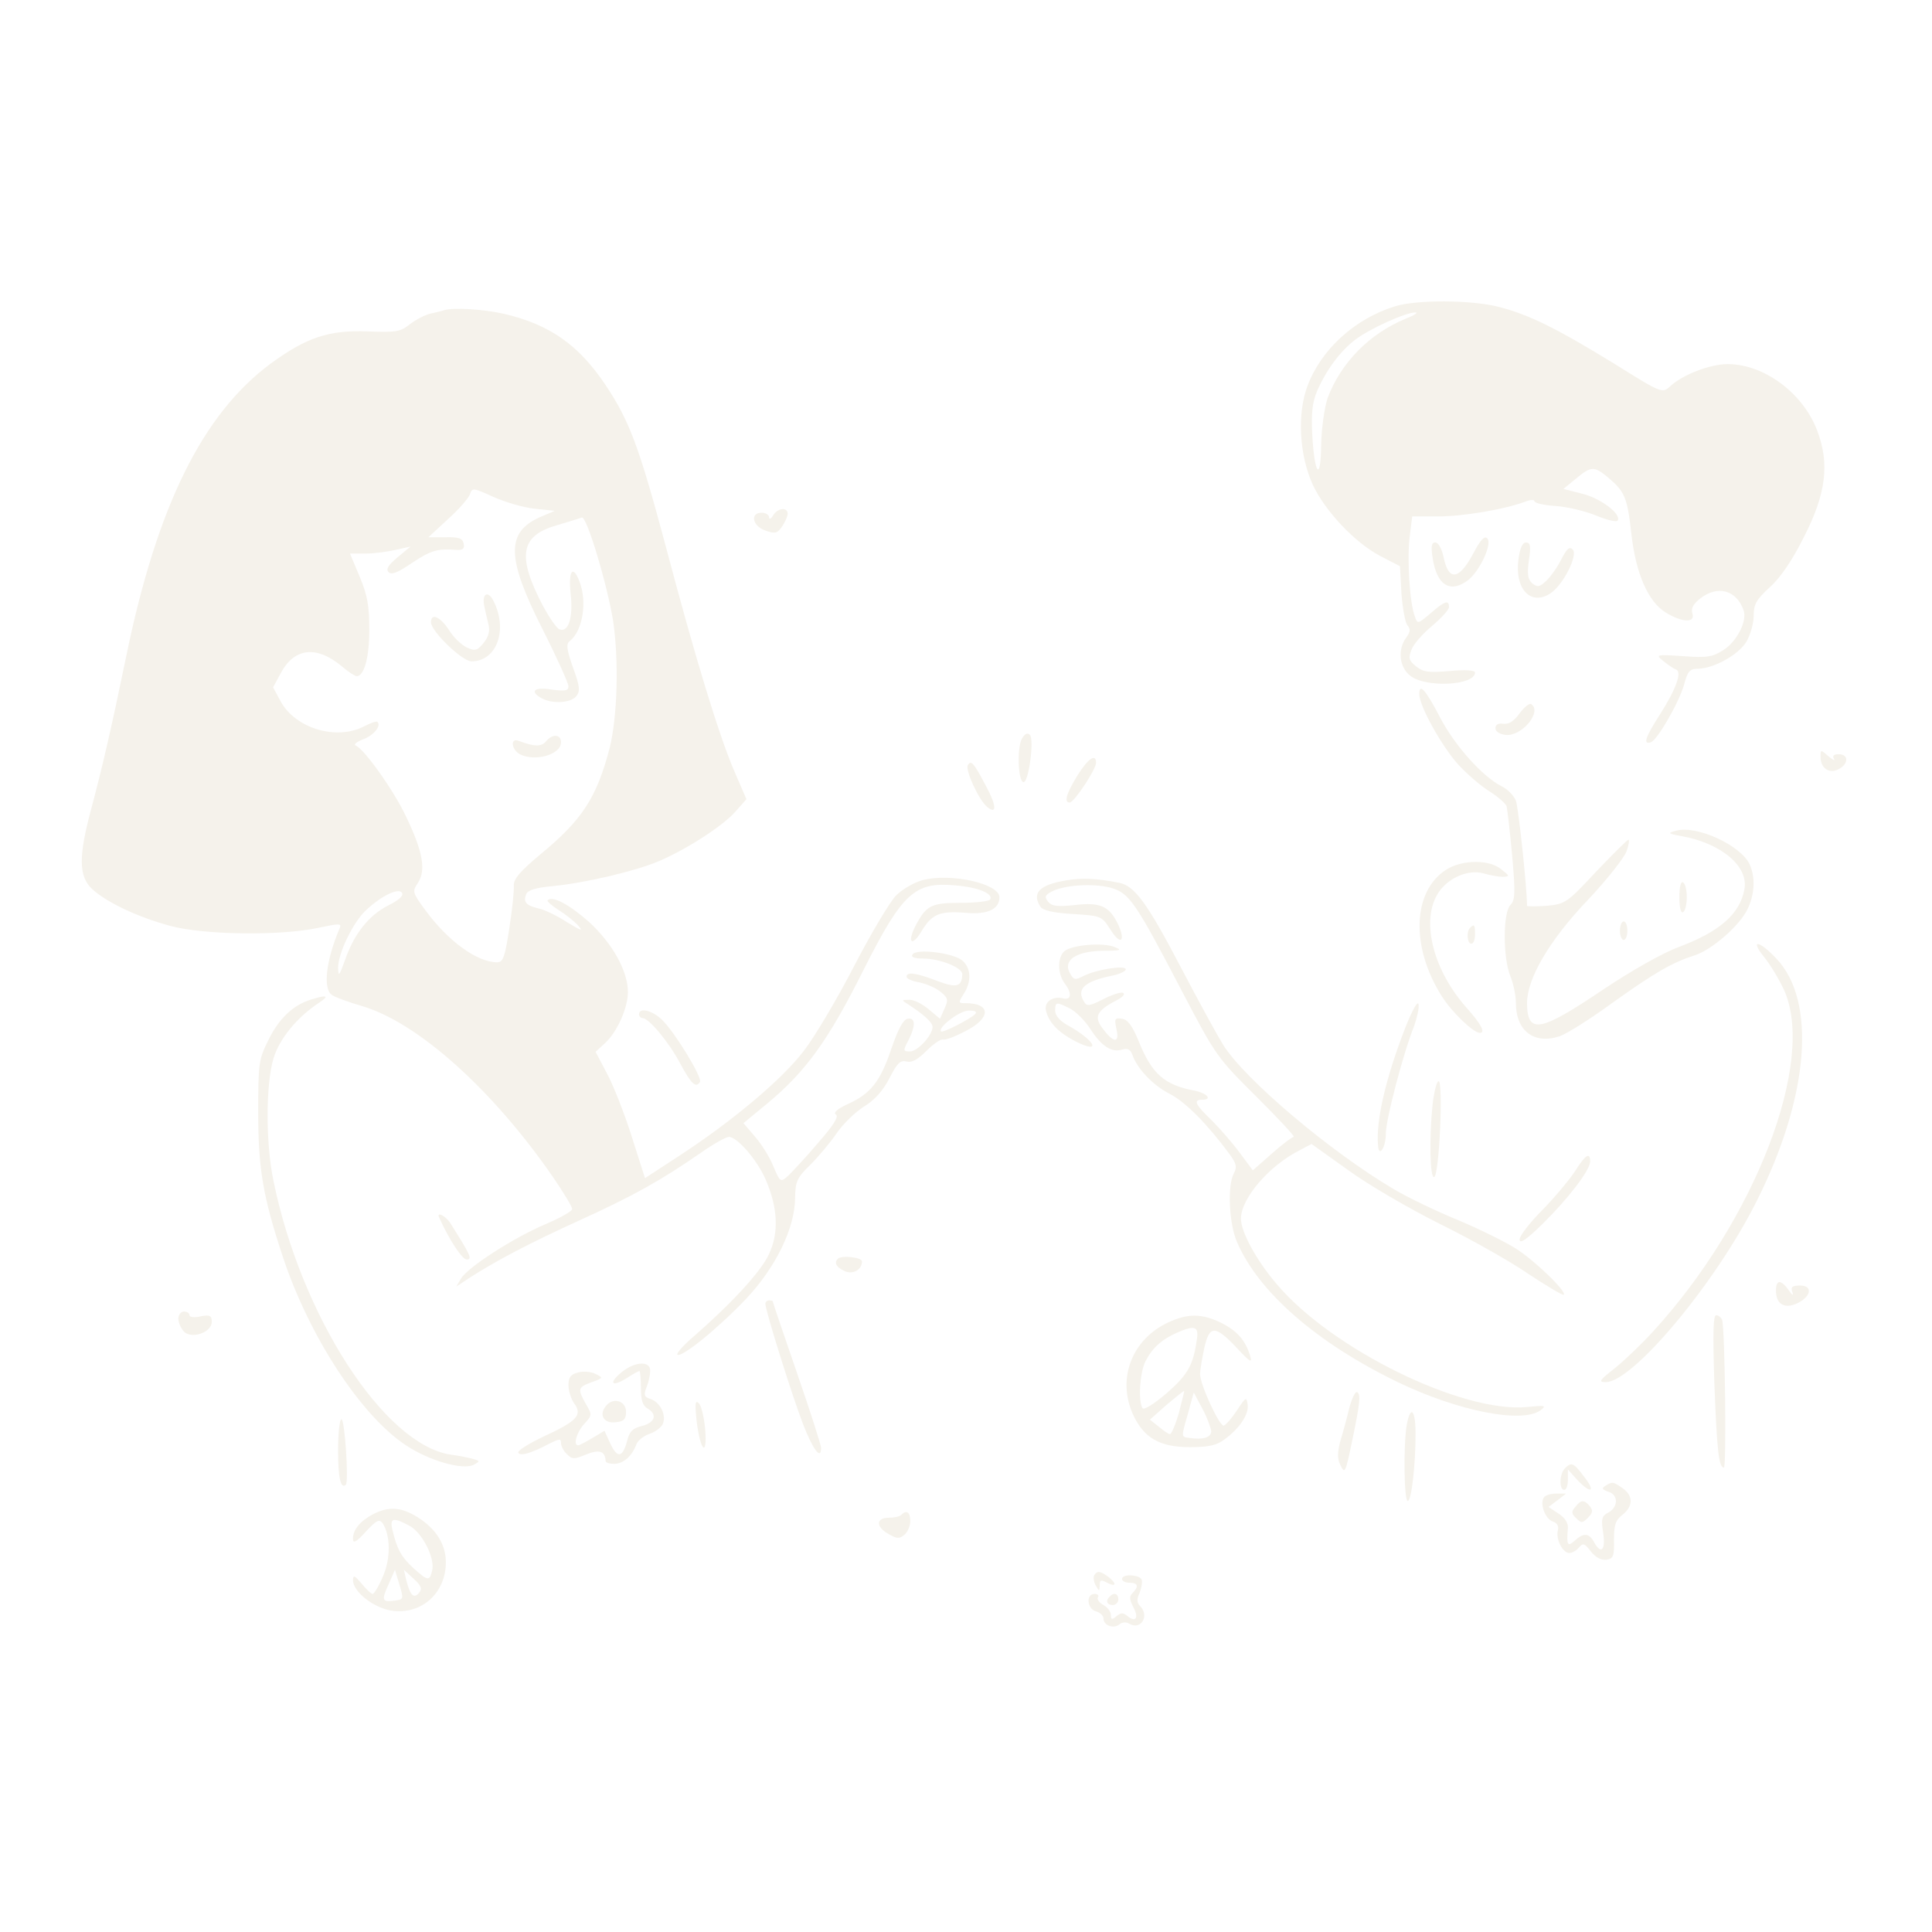
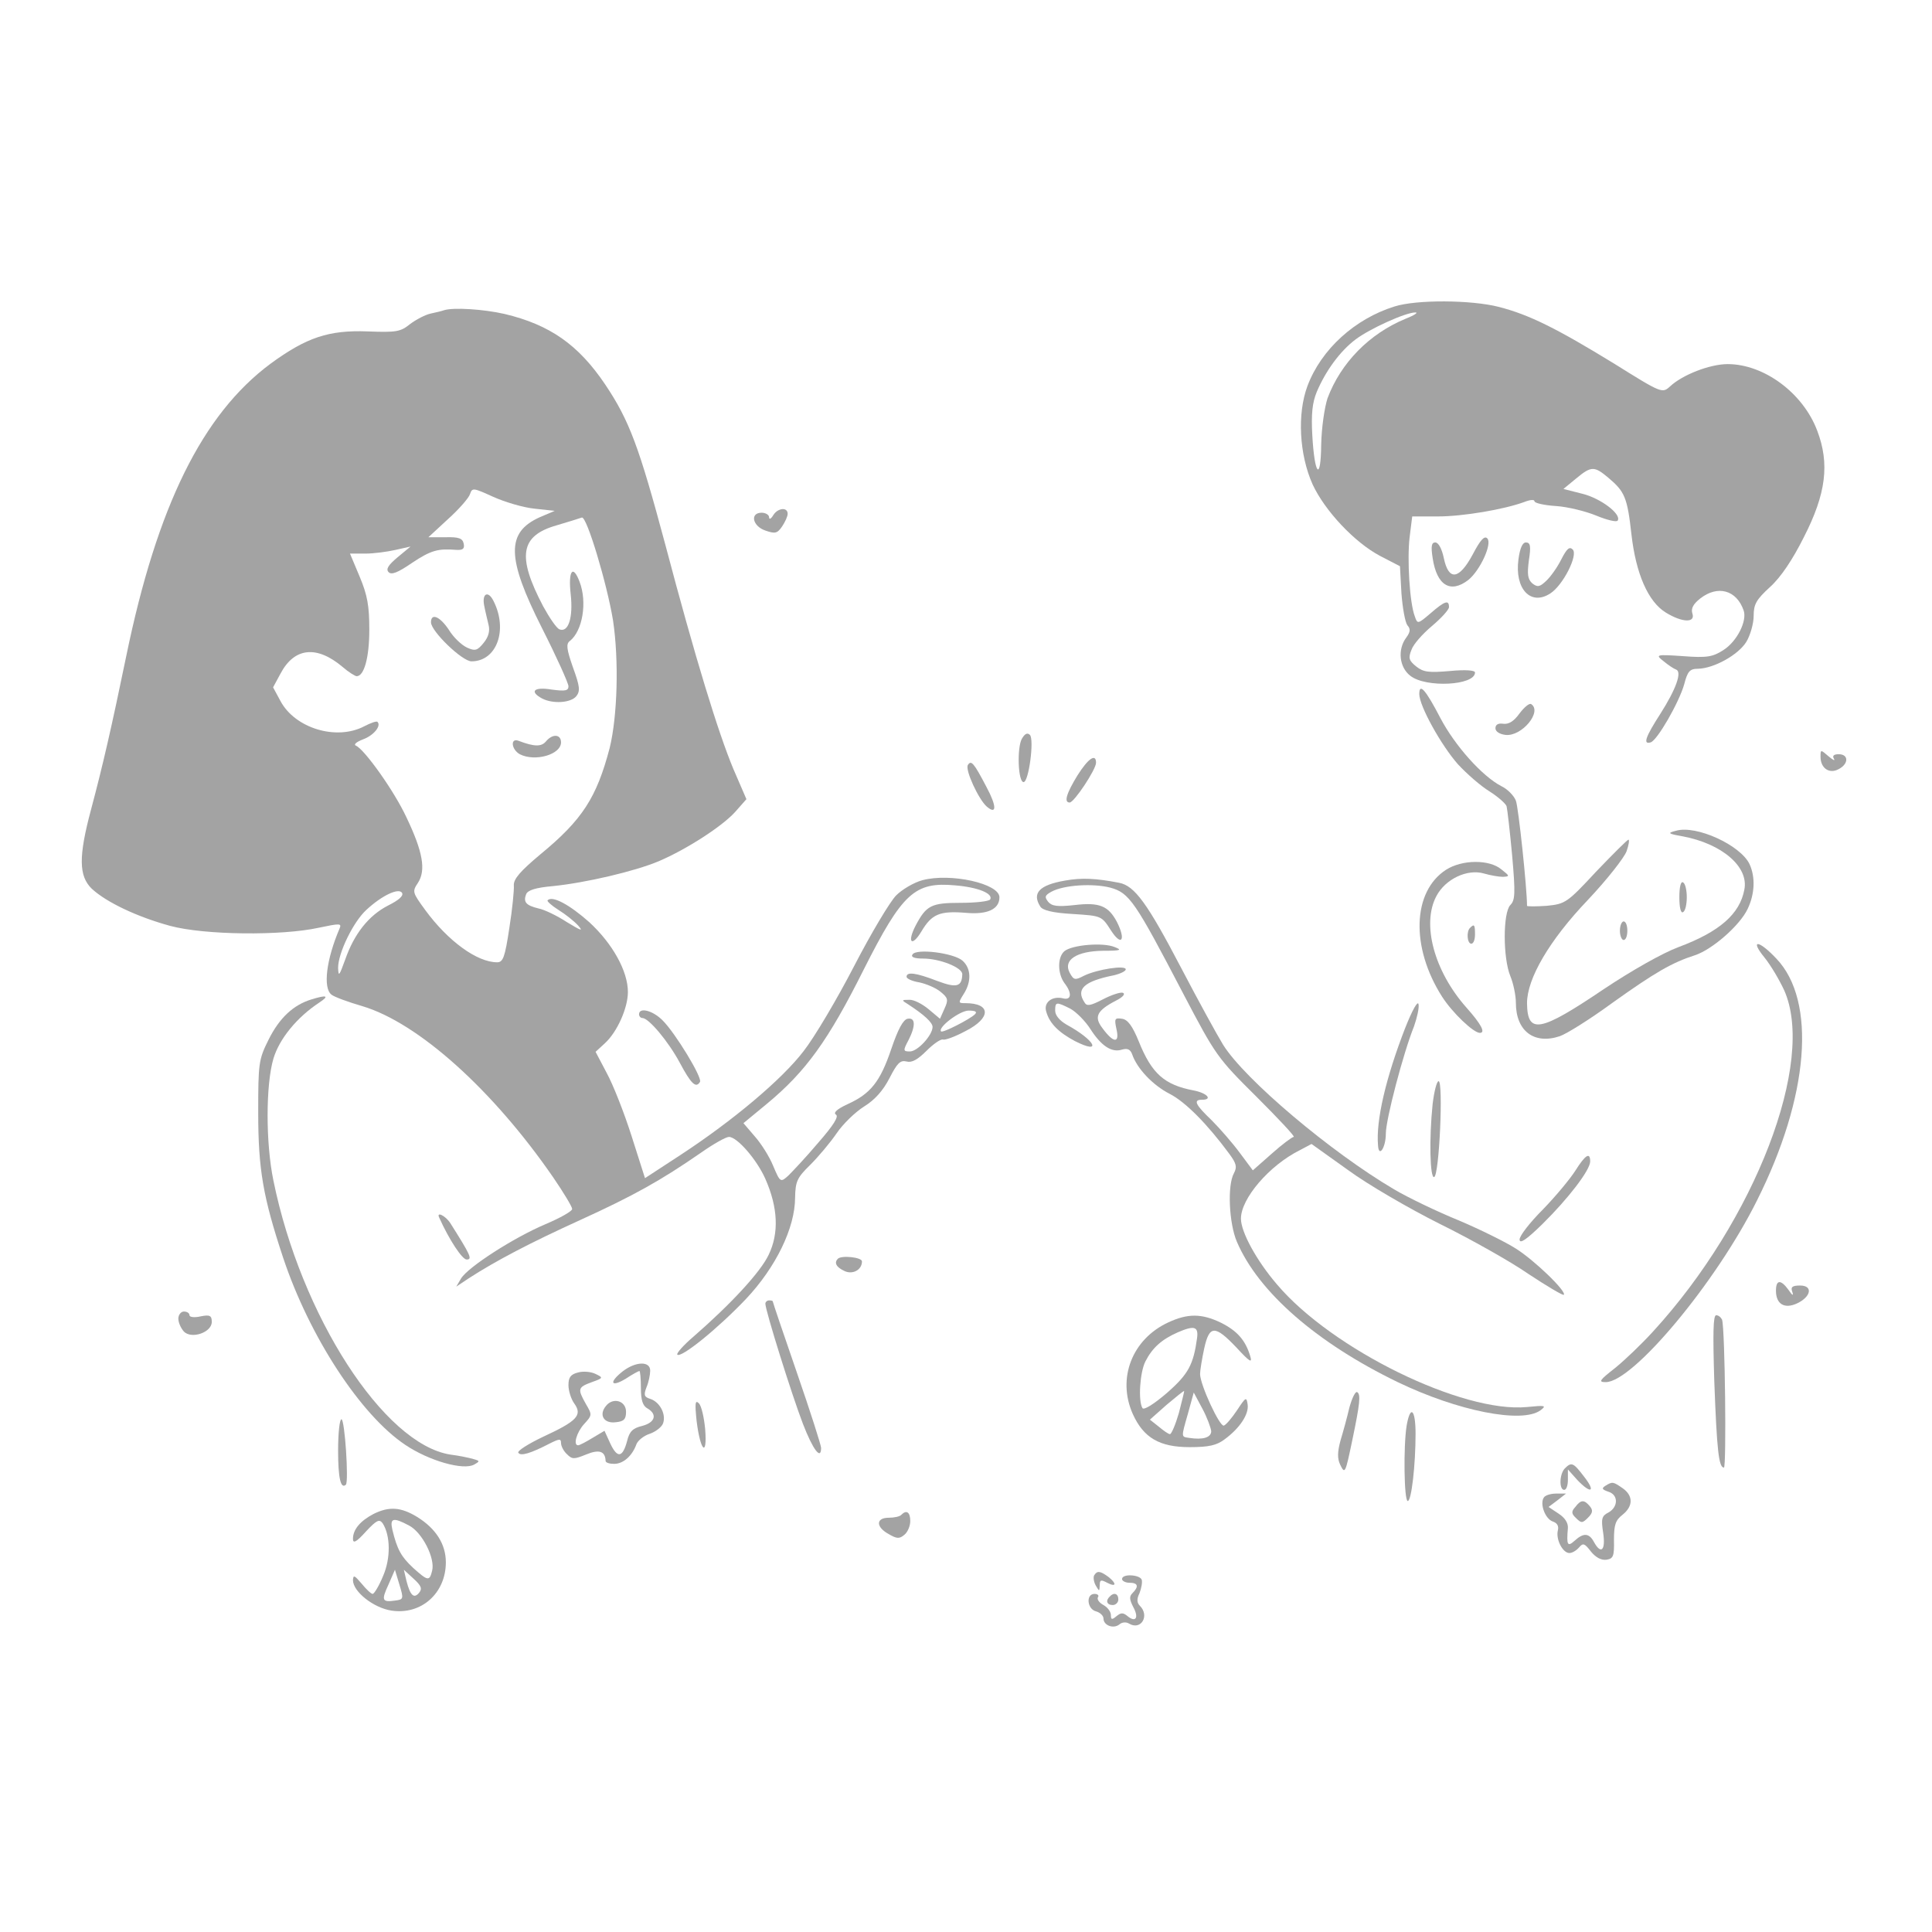
<svg xmlns="http://www.w3.org/2000/svg" version="1.0" width="520pt" height="520pt" viewBox="0 0 520 520" preserveAspectRatio="xMidYMid meet">
-   <g transform="translate(0,520) scale(0.1,-0.1)" fill="#F5F2EB" stroke="none">
+   <g transform="translate(0,520) scale(0.1,-0.1)" fill="#a3a3a3" stroke="none">
    <path d="M3753 4375 c-106 -33 -197 -115 -234 -214 -28 -75 -22 -185 14 -265 33 -71 113 -156 181 -192 l54 -28 4 -73 c3 -40 10 -78 16 -86 9 -10 8 -18 -3 -33 -24 -32 -19 -80 11 -103 42 -33 174 -26 174 9 0 6 -26 8 -67 4 -58 -5 -72 -3 -91 12 -20 16 -22 23 -13 45 5 15 30 43 55 64 25 21 46 44 46 51 0 20 -11 17 -50 -17 -34 -29 -35 -29 -42 -8 -14 36 -21 154 -14 213 l7 56 69 0 c68 0 179 19 233 39 15 6 27 7 27 2 0 -5 26 -11 58 -13 31 -2 80 -14 109 -26 29 -12 55 -18 57 -13 11 17 -46 60 -95 72 l-51 13 34 28 c41 34 49 34 87 2 44 -37 51 -53 62 -152 12 -106 45 -182 93 -211 44 -27 80 -28 71 -2 -4 13 2 25 21 40 47 37 98 23 117 -32 10 -28 -18 -84 -55 -107 -28 -18 -44 -21 -108 -16 -74 5 -75 4 -52 -14 12 -10 27 -20 33 -22 17 -6 0 -53 -42 -119 -40 -62 -48 -84 -26 -77 18 6 76 107 90 156 9 35 15 42 37 42 43 1 108 37 130 72 11 18 20 50 20 70 0 32 7 44 44 78 29 26 61 74 91 134 60 117 70 198 36 287 -38 101 -143 179 -241 179 -48 0 -122 -29 -155 -60 -21 -19 -22 -19 -150 61 -155 95 -229 132 -311 153 -74 19 -222 20 -281 1z m30 -33 c-97 -40 -174 -118 -210 -214 -8 -25 -16 -78 -17 -125 -1 -101 -18 -83 -24 27 -3 55 0 86 12 115 24 57 63 110 104 141 38 29 137 74 162 73 8 0 -4 -8 -27 -17z" />
    <path d="M1195 4365 c-5 -2 -22 -6 -36 -9 -14 -3 -39 -16 -55 -28 -26 -21 -37 -23 -114 -20 -105 4 -165 -16 -262 -87 -183 -136 -305 -383 -388 -786 -40 -194 -64 -298 -95 -414 -34 -127 -33 -179 2 -213 40 -37 123 -76 211 -100 93 -25 300 -27 400 -5 57 12 62 12 56 -2 -36 -84 -45 -160 -22 -178 7 -6 45 -20 83 -31 151 -45 352 -226 514 -461 28 -41 51 -79 51 -85 0 -6 -32 -24 -72 -41 -85 -36 -208 -115 -227 -146 l-13 -22 33 22 c74 48 166 96 300 157 145 66 218 107 325 181 34 24 68 43 76 43 22 0 75 -61 98 -113 34 -77 37 -146 9 -204 -22 -47 -103 -134 -203 -221 -27 -23 -46 -45 -43 -48 10 -10 109 70 185 150 80 85 132 191 132 273 1 43 5 53 41 88 22 22 54 60 71 85 17 25 50 57 74 72 29 18 51 43 68 76 21 41 29 49 46 45 14 -4 30 5 54 29 18 18 38 32 44 30 6 -2 33 8 61 23 69 35 69 75 -1 75 -19 0 -19 1 -4 25 21 33 20 68 -3 89 -23 21 -125 34 -135 17 -5 -7 5 -11 29 -11 44 0 105 -24 105 -42 -1 -34 -15 -38 -68 -18 -57 22 -82 25 -82 11 0 -5 15 -12 34 -15 19 -4 45 -15 57 -25 21 -17 22 -22 11 -46 l-12 -27 -31 26 c-17 14 -40 26 -52 25 -21 0 -21 -1 -3 -12 43 -28 66 -49 66 -61 0 -22 -40 -66 -61 -66 -18 0 -19 2 -4 30 20 39 19 62 -2 58 -12 -2 -26 -28 -44 -81 -30 -89 -56 -121 -118 -149 -28 -13 -39 -23 -31 -28 8 -5 -6 -28 -48 -76 -32 -38 -69 -77 -80 -88 -21 -19 -22 -19 -41 26 -10 25 -33 61 -50 80 l-30 35 63 52 c105 87 165 170 261 362 104 206 137 236 246 226 61 -5 103 -22 94 -38 -4 -5 -39 -9 -80 -9 -79 0 -92 -7 -121 -62 -23 -45 -10 -58 16 -15 28 47 49 56 121 50 57 -5 89 10 89 42 0 37 -132 66 -207 46 -23 -6 -55 -25 -71 -41 -16 -16 -67 -101 -113 -190 -46 -89 -107 -192 -136 -229 -58 -76 -190 -187 -332 -280 l-95 -62 -36 113 c-20 63 -50 139 -67 170 l-30 57 25 23 c33 30 62 95 62 138 0 56 -41 130 -104 188 -53 47 -99 72 -112 59 -3 -2 10 -14 29 -26 18 -11 42 -30 53 -42 15 -17 8 -14 -30 9 -26 17 -61 34 -77 37 -33 8 -41 17 -33 38 4 11 26 18 72 22 89 9 221 40 285 67 75 32 171 94 206 133 l30 34 -35 81 c-41 98 -103 300 -183 603 -71 265 -97 335 -162 432 -72 107 -149 161 -271 190 -57 13 -138 18 -163 10z m243 -534 l55 -6 -40 -17 c-91 -41 -90 -109 6 -299 39 -77 71 -148 71 -156 0 -12 -8 -14 -45 -9 -48 8 -61 -5 -26 -24 29 -15 77 -12 92 6 11 14 10 26 -9 78 -17 49 -19 63 -8 71 34 27 47 104 26 159 -18 48 -31 30 -24 -33 7 -63 -6 -104 -30 -95 -8 3 -27 31 -44 62 -71 135 -62 190 36 218 31 9 62 19 68 21 13 5 68 -179 84 -277 16 -107 12 -257 -9 -343 -35 -133 -73 -193 -186 -286 -55 -46 -73 -67 -72 -84 1 -12 -4 -64 -12 -114 -12 -80 -17 -93 -33 -93 -54 0 -132 57 -193 140 -35 48 -36 50 -20 74 22 34 13 84 -31 176 -34 73 -114 184 -136 193 -7 3 1 10 19 17 28 10 50 36 39 47 -2 3 -19 -3 -36 -12 -75 -39 -186 -5 -225 68 l-20 37 20 37 c37 70 97 77 167 18 16 -14 34 -25 38 -25 20 0 34 50 34 125 0 64 -5 93 -26 143 l-26 62 42 0 c22 0 59 5 81 10 l40 9 -35 -29 c-25 -21 -32 -32 -24 -40 8 -8 25 -1 63 25 51 34 70 39 119 35 18 -1 23 3 20 17 -3 14 -13 18 -49 17 l-46 0 53 49 c29 26 56 57 59 67 6 18 9 17 62 -7 31 -14 81 -29 111 -32z m-393 -1068 c-53 -27 -92 -77 -116 -146 -16 -44 -18 -47 -19 -22 0 40 41 124 76 156 42 39 87 60 96 46 5 -8 -9 -20 -37 -34z m1579 -293 c-13 -13 -87 -51 -91 -46 -10 10 50 56 74 56 18 0 24 -3 17 -10z" />
    <path d="M1303 3571 c3 -16 9 -40 12 -53 4 -16 0 -32 -13 -48 -17 -21 -23 -23 -45 -13 -15 7 -37 28 -49 48 -24 36 -48 46 -48 20 0 -24 84 -105 109 -105 68 0 99 85 59 163 -14 28 -31 20 -25 -12z" />
    <path d="M1469 3204 c-12 -14 -31 -14 -73 2 -23 9 -20 -23 3 -36 41 -21 111 -1 111 32 0 22 -23 24 -41 2z" />
    <path d="M2081 3813 c-6 -10 -11 -12 -11 -5 0 6 -9 12 -20 12 -32 0 -25 -36 10 -48 26 -9 32 -8 45 11 8 12 15 27 15 34 0 19 -27 16 -39 -4z" />
    <path d="M3964 3708 c-37 -69 -65 -72 -78 -10 -5 24 -14 42 -23 42 -10 0 -12 -10 -7 -42 11 -74 48 -96 96 -59 32 26 65 98 51 112 -8 8 -19 -5 -39 -43z" />
    <path d="M4087 3695 c-11 -80 33 -127 86 -92 34 22 75 103 60 118 -9 9 -16 2 -31 -27 -11 -22 -29 -47 -41 -58 -17 -16 -23 -17 -37 -6 -12 11 -14 24 -9 62 6 38 4 48 -8 48 -9 0 -16 -15 -20 -45z" />
    <path d="M3820 3332 c0 -32 59 -138 104 -189 24 -26 62 -59 85 -73 22 -14 43 -32 46 -40 2 -8 9 -68 15 -133 9 -102 8 -120 -5 -133 -20 -21 -20 -142 0 -191 8 -19 15 -52 15 -72 0 -76 49 -113 118 -90 18 6 82 46 142 90 115 82 160 108 222 128 46 15 121 80 142 125 19 40 21 85 5 120 -24 51 -143 106 -198 90 -24 -6 -22 -8 18 -15 106 -20 178 -82 166 -143 -12 -66 -67 -114 -177 -155 -43 -16 -126 -63 -201 -113 -172 -116 -206 -123 -207 -38 0 66 60 169 163 277 52 55 99 115 105 132 6 17 8 31 5 31 -3 0 -42 -39 -87 -86 -78 -84 -83 -87 -133 -92 -29 -2 -53 -2 -53 0 0 47 -23 265 -30 283 -5 13 -22 31 -39 39 -52 27 -125 109 -164 183 -40 77 -57 96 -57 65z" />
    <path d="M4090 3280 c-15 -21 -29 -30 -44 -28 -13 2 -21 -2 -21 -12 0 -9 11 -16 27 -18 44 -5 100 63 69 83 -5 3 -19 -9 -31 -25z" />
    <path d="M2750 3211 c-13 -25 -10 -116 5 -116 14 0 29 115 17 127 -7 7 -14 3 -22 -11z" />
    <path d="M4900 3163 c0 -31 24 -47 49 -33 27 14 27 40 0 40 -13 0 -18 -4 -13 -12 4 -7 -2 -4 -14 6 -22 19 -22 19 -22 -1z" />
    <path d="M2900 3113 c-30 -49 -37 -73 -21 -73 12 0 71 89 71 107 0 26 -21 12 -50 -34z" />
    <path d="M2605 3141 c-8 -13 29 -93 51 -112 27 -23 27 1 -1 53 -34 65 -41 73 -50 59z" />
    <path d="M3892 2859 c-91 -59 -95 -209 -11 -341 28 -44 85 -98 102 -98 16 0 4 23 -36 68 -87 98 -121 225 -81 300 24 46 83 74 128 61 17 -5 40 -9 51 -9 19 1 19 2 -4 20 -32 27 -105 27 -149 -1z" />
    <path d="M2867 2830 c-70 -12 -90 -34 -67 -70 6 -10 33 -17 87 -20 78 -5 78 -5 103 -44 29 -45 41 -26 16 23 -23 43 -47 53 -114 45 -46 -5 -61 -3 -71 9 -10 13 -9 17 9 27 33 18 111 23 158 11 52 -14 67 -37 197 -286 87 -166 92 -173 197 -277 60 -60 105 -108 100 -108 -4 0 -31 -20 -59 -45 l-51 -45 -35 47 c-20 27 -54 66 -76 88 -44 42 -50 55 -26 55 30 0 14 18 -22 25 -79 15 -113 45 -148 132 -17 42 -30 59 -45 61 -20 3 -21 0 -15 -28 9 -39 -8 -38 -38 3 -23 30 -15 47 37 74 18 9 26 18 18 21 -7 2 -31 -6 -54 -18 -33 -17 -43 -19 -49 -8 -24 36 -1 57 79 73 17 4 32 11 32 16 0 12 -77 0 -112 -17 -25 -13 -28 -12 -39 8 -18 34 18 58 90 59 48 0 52 2 31 10 -31 13 -114 6 -135 -11 -19 -16 -19 -60 0 -86 21 -27 19 -47 -4 -41 -29 7 -53 -11 -45 -36 9 -32 34 -56 77 -79 75 -38 55 2 -22 44 -19 11 -31 25 -31 38 0 24 3 24 41 5 16 -9 40 -33 54 -55 29 -45 57 -64 85 -55 14 4 22 1 27 -12 13 -39 56 -84 101 -107 43 -22 102 -82 161 -162 19 -26 21 -35 12 -52 -18 -33 -13 -135 8 -184 58 -136 216 -273 433 -378 162 -78 334 -112 384 -76 17 13 14 14 -36 9 -173 -17 -525 155 -673 330 -55 64 -97 141 -97 177 0 54 76 143 158 184 l32 17 98 -70 c53 -39 165 -104 247 -145 83 -41 190 -101 239 -135 50 -33 92 -58 95 -56 8 9 -80 94 -130 125 -25 16 -93 50 -152 75 -59 24 -138 62 -175 84 -170 100 -402 296 -460 389 -16 26 -67 119 -113 207 -91 174 -125 221 -167 229 -62 12 -100 14 -145 6z" />
    <path d="M4520 2785 c0 -28 4 -44 10 -40 6 3 10 21 10 40 0 19 -4 37 -10 40 -6 4 -10 -12 -10 -40z" />
    <path d="M4360 2695 c0 -14 5 -25 10 -25 6 0 10 11 10 25 0 14 -4 25 -10 25 -5 0 -10 -11 -10 -25z" />
    <path d="M3957 2703 c-11 -10 -8 -43 3 -43 6 0 10 11 10 25 0 26 -2 29 -13 18z" />
    <path d="M4749 2623 c17 -21 40 -60 53 -88 86 -192 -78 -619 -353 -919 -30 -33 -76 -77 -102 -98 -42 -33 -46 -38 -25 -38 73 0 297 268 407 489 140 279 161 537 52 651 -48 51 -72 52 -32 3z" />
    <path d="M838 2510 c-49 -15 -86 -50 -115 -108 -27 -54 -28 -64 -28 -197 0 -152 13 -227 67 -390 71 -213 209 -424 329 -504 64 -43 156 -69 185 -53 16 9 16 10 -2 15 -10 3 -38 9 -62 12 -179 28 -402 374 -476 737 -21 101 -21 258 0 329 16 53 63 111 124 151 27 18 20 21 -22 8z" />
    <path d="M3782 2433 c-52 -134 -79 -249 -73 -316 2 -34 21 -6 21 32 0 38 47 217 76 289 8 23 14 49 12 59 -2 11 -17 -16 -36 -64z" />
    <path d="M1720 2470 c0 -5 4 -10 9 -10 17 0 70 -63 101 -121 30 -56 43 -69 54 -51 7 11 -66 131 -100 165 -26 27 -64 37 -64 17z" />
    <path d="M3856 2229 c-10 -96 -7 -201 4 -197 14 4 25 258 12 258 -5 0 -12 -28 -16 -61z" />
    <path d="M4240 2049 c-14 -22 -53 -69 -87 -104 -35 -35 -63 -71 -63 -81 0 -13 18 -1 61 41 71 70 129 146 129 169 0 26 -13 18 -40 -25z" />
    <path d="M1182 1923 c27 -60 62 -113 74 -113 16 0 11 11 -44 98 -13 20 -38 32 -30 15z" />
    <path d="M2255 1812 c-10 -10 -5 -22 16 -32 22 -12 49 1 49 25 0 11 -55 17 -65 7z" />
    <path d="M4780 1726 c0 -36 23 -50 57 -34 38 18 43 48 8 48 -21 0 -26 -4 -21 -17 4 -12 0 -10 -10 5 -21 29 -34 28 -34 -2z" />
    <path d="M2060 1691 c0 -18 71 -245 101 -323 27 -70 49 -99 49 -65 0 7 -29 98 -65 202 -36 104 -65 190 -65 192 0 2 -4 3 -10 3 -5 0 -10 -4 -10 -9z" />
    <path d="M480 1651 c0 -11 7 -26 15 -35 21 -21 75 -2 75 26 0 17 -5 20 -30 15 -17 -4 -30 -2 -30 3 0 6 -7 10 -15 10 -8 0 -15 -9 -15 -19z" />
    <path d="M3145 1641 c-98 -45 -139 -151 -96 -247 29 -64 72 -89 153 -89 52 0 73 5 94 21 41 30 66 68 62 94 -3 21 -5 20 -28 -15 -14 -21 -30 -40 -36 -42 -11 -4 -64 110 -64 139 0 9 5 40 11 68 14 64 29 64 87 3 36 -39 43 -43 37 -23 -13 43 -35 68 -79 90 -52 25 -89 25 -141 1z m77 -42 c-10 -72 -23 -97 -81 -148 -35 -30 -62 -47 -66 -41 -12 19 -7 97 8 126 19 37 44 59 87 78 44 19 56 16 52 -15z m-49 -202 c-9 -31 -20 -57 -24 -57 -4 0 -17 9 -30 20 l-24 19 45 40 c25 21 46 38 47 37 1 -1 -6 -27 -14 -59z m87 -49 c0 -17 -22 -24 -60 -18 -21 3 -21 1 -3 64 l16 58 23 -43 c13 -24 23 -52 24 -61z" />
    <path d="M4614 1483 c7 -187 12 -233 26 -233 7 0 3 372 -5 398 -3 6 -9 12 -16 12 -8 0 -9 -48 -5 -177z" />
    <path d="M1676 1509 c-38 -30 -32 -44 8 -20 18 12 35 21 37 21 2 0 4 -21 4 -46 0 -33 5 -48 18 -55 27 -16 20 -38 -15 -47 -25 -6 -34 -15 -40 -40 -12 -45 -26 -48 -45 -8 l-16 35 -32 -19 c-18 -11 -35 -20 -39 -20 -14 0 -4 35 16 57 22 24 22 25 5 54 -23 41 -22 45 16 59 31 11 31 12 10 22 -12 6 -33 8 -47 4 -20 -5 -26 -13 -26 -34 0 -15 7 -38 16 -50 22 -31 7 -47 -84 -89 -40 -19 -70 -38 -67 -43 6 -10 33 -2 85 25 26 13 30 13 30 1 0 -8 7 -22 16 -30 14 -14 19 -14 51 -1 36 15 52 9 53 -17 0 -5 11 -8 23 -8 25 0 49 22 60 53 4 10 20 23 36 28 17 6 33 19 36 29 8 25 -10 57 -35 65 -16 5 -18 10 -10 31 6 14 10 34 10 45 0 26 -39 25 -74 -2z" />
    <path d="M3632 1412 c-6 -26 -17 -66 -24 -89 -8 -30 -9 -48 -1 -65 13 -27 14 -24 33 67 20 96 23 122 13 128 -5 3 -14 -16 -21 -41z" />
    <path d="M1631 1416 c-20 -24 -6 -48 26 -44 22 2 28 8 28 28 0 30 -35 40 -54 16z" />
    <path d="M1875 1375 c10 -81 29 -99 23 -22 -3 32 -10 63 -17 70 -10 10 -11 0 -6 -48z" />
    <path d="M3786 1363 c-9 -56 -7 -203 3 -203 10 0 21 97 21 181 0 66 -14 79 -24 22z" />
    <path d="M910 1296 c0 -74 7 -105 21 -92 8 9 -3 176 -12 176 -5 0 -9 -38 -9 -84z" />
    <path d="M4212 1248 c-15 -15 -16 -58 -2 -58 6 0 10 12 10 27 l0 28 25 -28 c37 -39 51 -33 19 8 -29 38 -34 41 -52 23z" />
    <path d="M4321 1201 c-11 -7 -9 -10 8 -16 27 -8 27 -41 0 -56 -18 -9 -20 -17 -14 -55 7 -47 -6 -59 -25 -24 -13 24 -28 25 -52 3 -19 -17 -22 -12 -18 34 1 14 -8 28 -25 39 l-27 18 24 18 23 18 -27 0 c-15 0 -30 -5 -33 -11 -11 -17 4 -57 24 -64 12 -4 17 -12 14 -24 -6 -24 13 -61 31 -61 8 0 19 7 26 15 11 13 15 11 32 -11 13 -16 28 -24 42 -22 18 3 21 9 20 53 0 41 4 53 23 68 29 23 29 51 1 71 -26 18 -28 19 -47 7z" />
    <path d="M4240 1144 c-11 -12 -11 -18 2 -30 14 -14 17 -14 32 1 13 13 14 20 5 31 -15 18 -24 18 -39 -2z" />
    <path d="M1005 1125 c-36 -19 -55 -42 -55 -67 0 -13 9 -9 35 20 29 31 36 34 45 22 21 -33 22 -94 1 -142 -11 -27 -24 -48 -28 -48 -4 0 -17 12 -30 28 -19 22 -22 24 -23 9 0 -31 56 -75 104 -82 80 -12 146 47 146 130 0 49 -27 91 -77 122 -44 27 -76 29 -118 8z m96 -31 c35 -18 71 -88 62 -122 -7 -28 -11 -28 -51 8 -32 30 -43 49 -56 103 -7 31 2 34 45 11z m-38 -202 c-35 -5 -37 1 -17 44 l17 39 12 -40 c12 -39 11 -40 -12 -43z m65 21 c-14 -17 -24 -7 -34 32 l-7 30 26 -24 c21 -19 24 -27 15 -38z" />
    <path d="M2426 1123 c-4 -5 -20 -8 -34 -8 -35 0 -35 -25 0 -44 22 -13 29 -13 42 -2 9 7 16 24 16 37 0 24 -10 31 -24 17z" />
    <path d="M2945 960 c-3 -5 -1 -18 4 -27 10 -17 10 -17 11 0 0 15 3 16 20 7 25 -13 26 -2 3 16 -22 16 -30 17 -38 4z" />
    <path d="M3020 950 c0 -5 9 -10 20 -10 23 0 26 -10 8 -28 -9 -9 -8 -17 2 -37 16 -29 7 -43 -15 -25 -12 10 -18 10 -30 0 -12 -10 -15 -10 -15 3 0 9 -9 21 -20 27 -11 6 -18 15 -15 21 4 5 -1 9 -9 9 -24 0 -20 -41 4 -47 11 -3 20 -12 20 -19 0 -19 27 -29 43 -16 7 6 18 7 26 2 32 -19 56 21 29 48 -8 8 -9 18 -1 34 5 13 8 29 6 36 -5 14 -53 17 -53 2z" />
    <path d="M2987 903 c-12 -11 -8 -23 8 -23 8 0 15 7 15 15 0 16 -12 20 -23 8z" />
  </g>
</svg>
